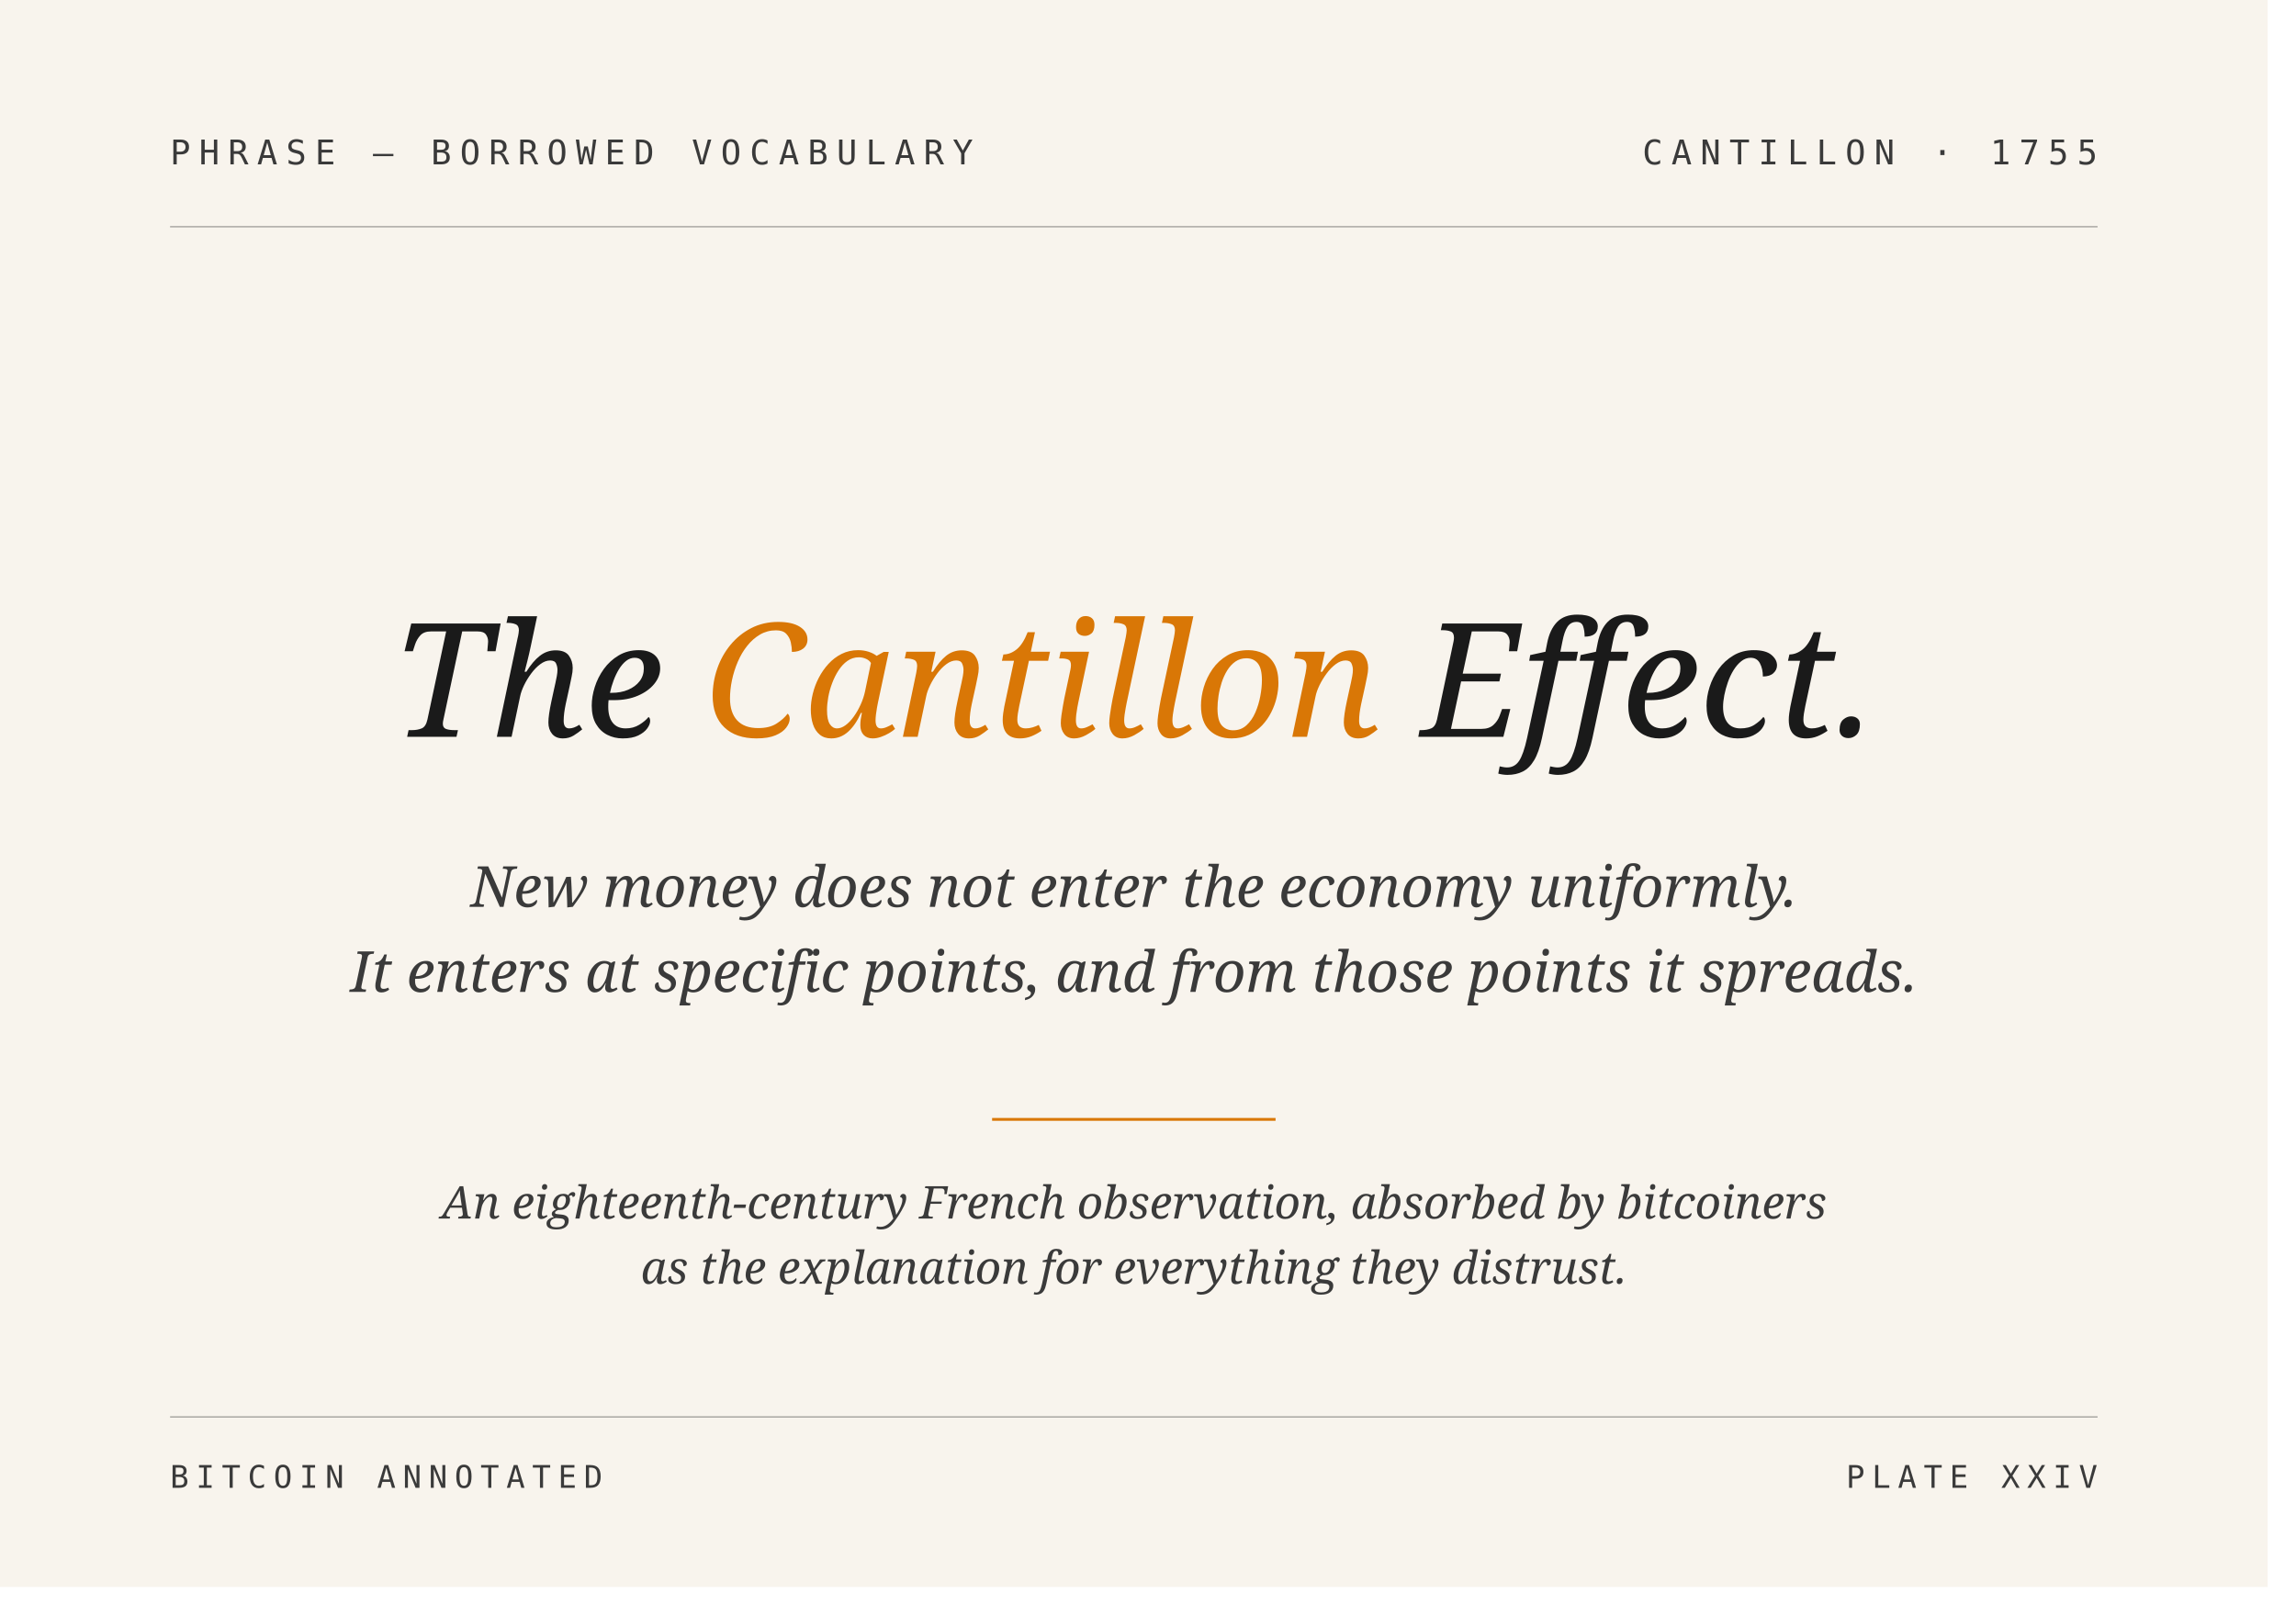
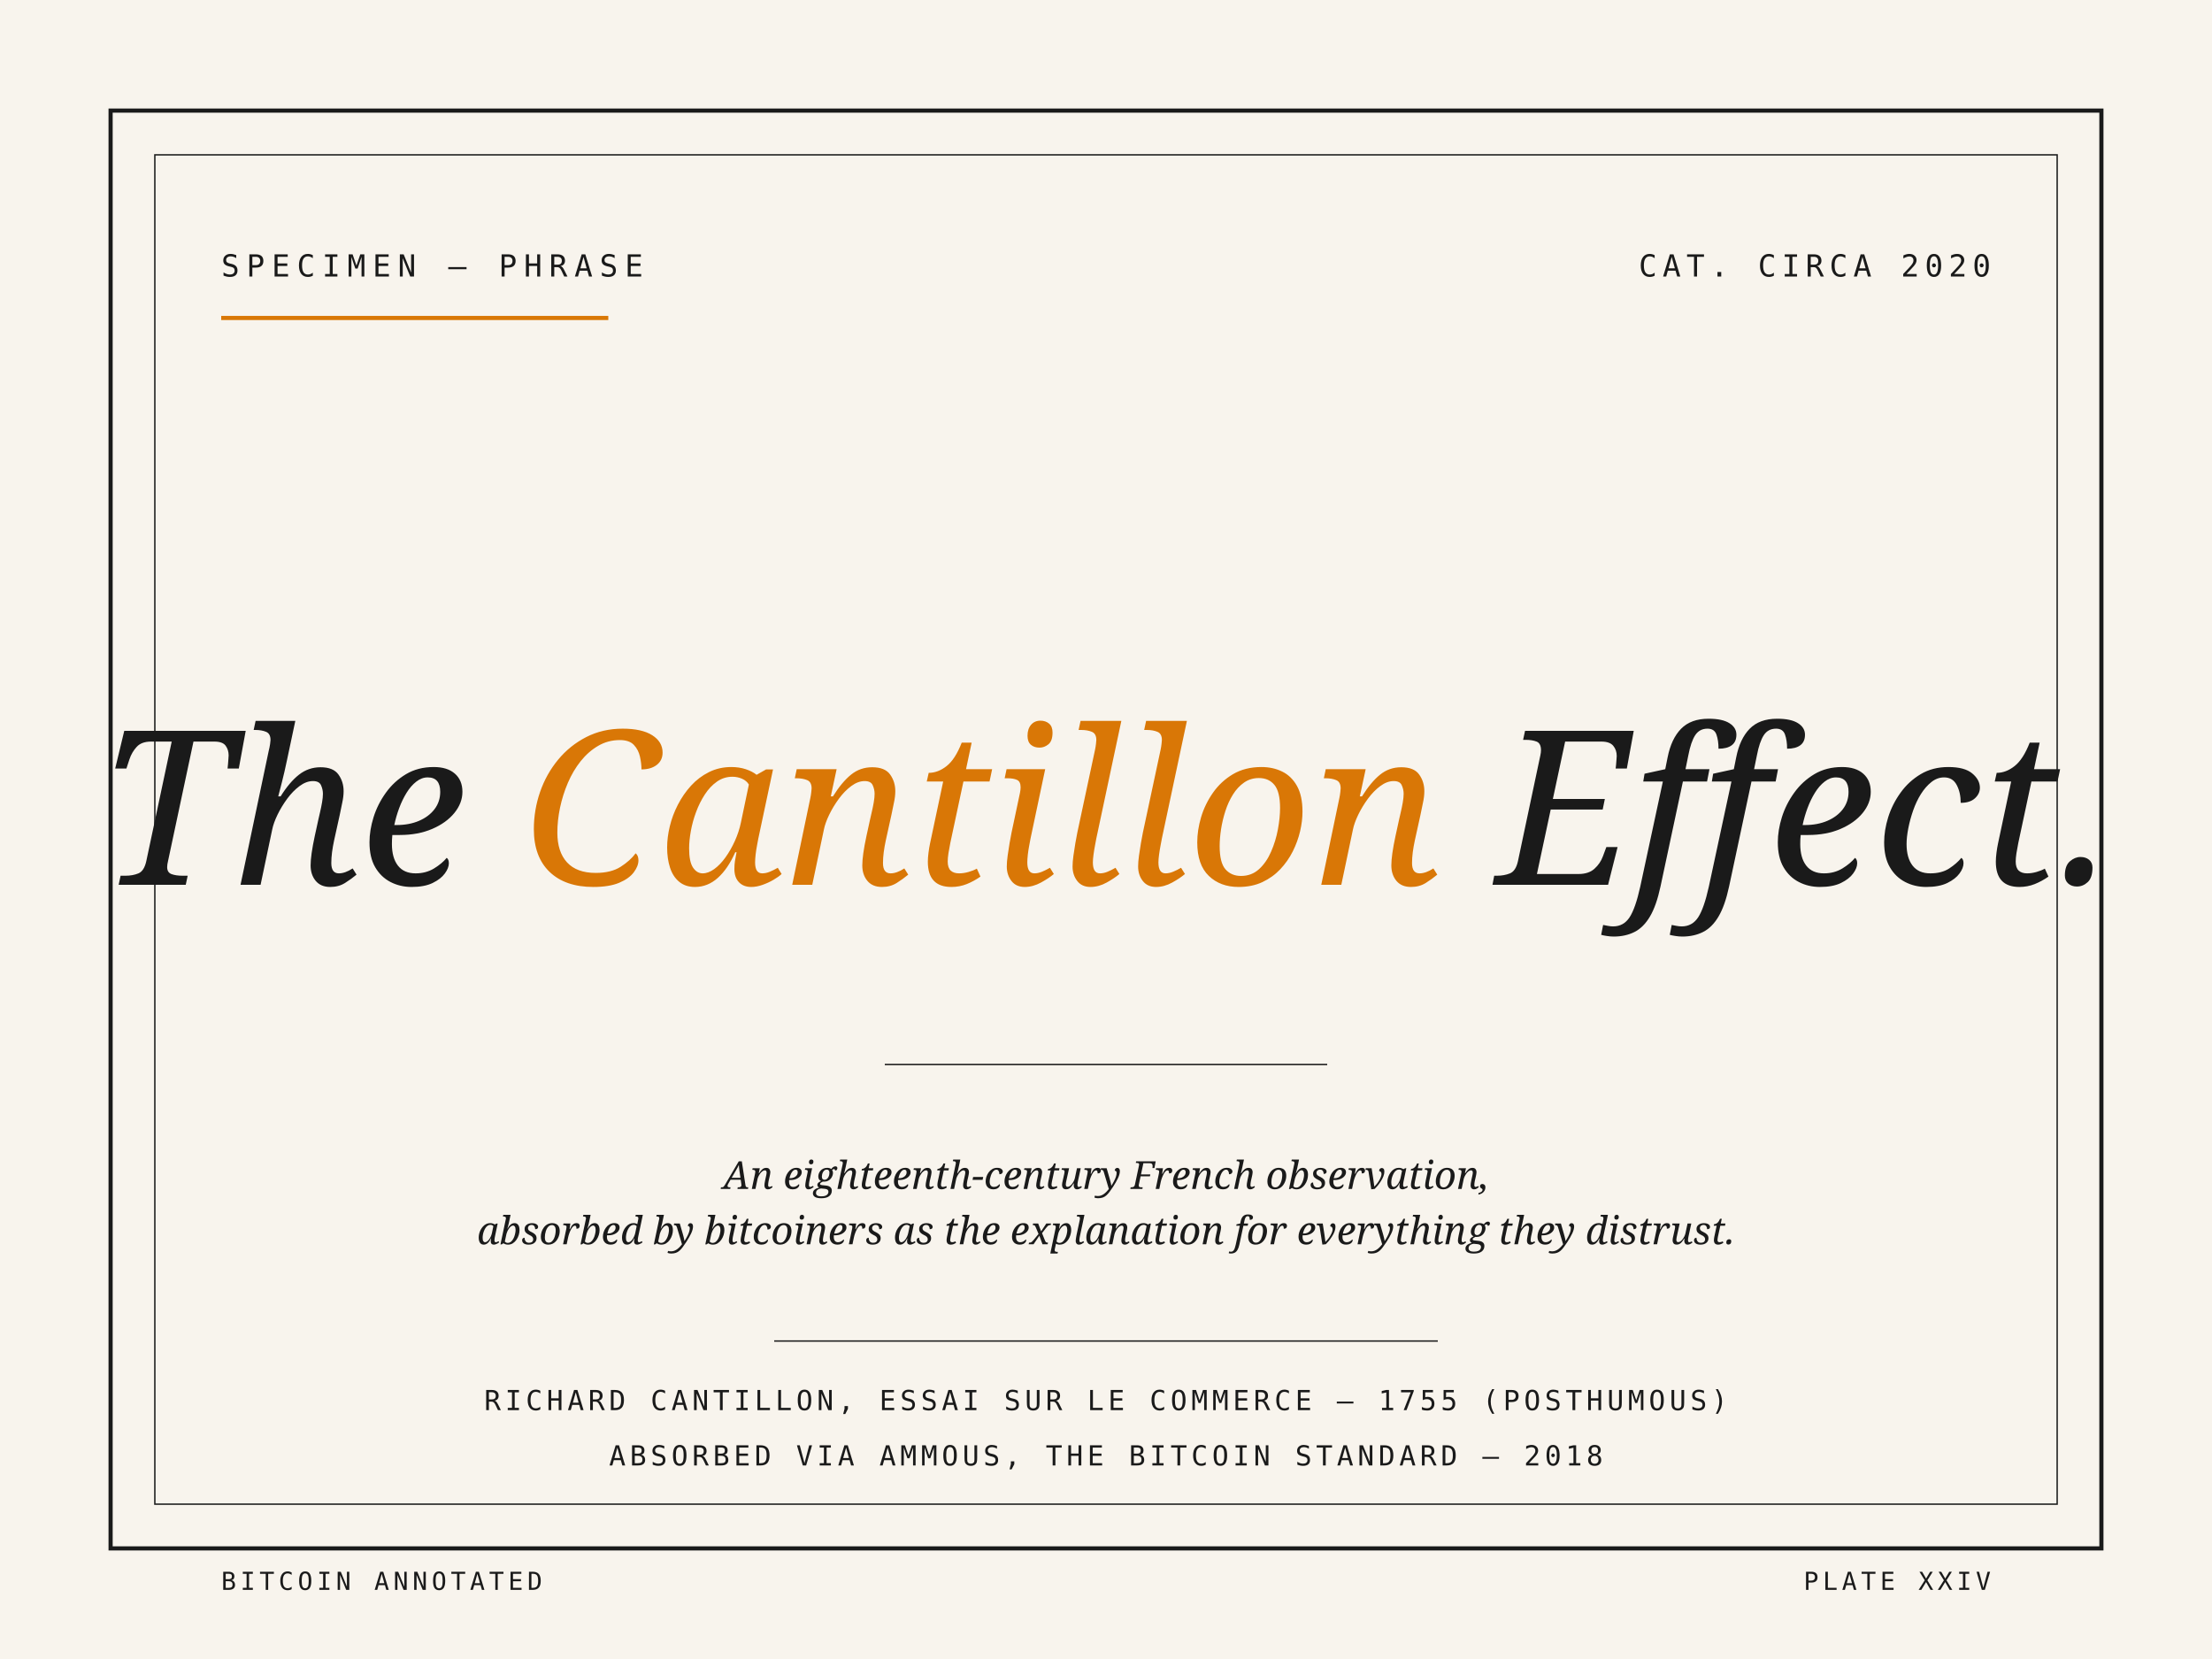
- <svg xmlns="http://www.w3.org/2000/svg" width="100%" viewBox="0 0 810 570" role="img" style="">
-   <rect width="800" height="560" fill="#f8f4ed" style="fill:rgb(248, 244, 237);stroke:none;color:rgb(0, 0, 0);stroke-width:1px;stroke-linecap:butt;stroke-linejoin:miter;opacity:1;font-family:&quot;Anthropic Sans&quot;, -apple-system, &quot;system-ui&quot;, &quot;Segoe UI&quot;, sans-serif;font-size:16px;font-weight:400;text-anchor:start;dominant-baseline:auto" />
-   <line x1="60" y1="80" x2="740" y2="80" stroke="#3a3a3a" stroke-width="0.5" opacity="0.4" style="fill:rgb(0, 0, 0);stroke:rgb(58, 58, 58);color:rgb(0, 0, 0);stroke-width:0.5px;stroke-linecap:butt;stroke-linejoin:miter;opacity:0.4;font-family:&quot;Anthropic Sans&quot;, -apple-system, &quot;system-ui&quot;, &quot;Segoe UI&quot;, sans-serif;font-size:16px;font-weight:400;text-anchor:start;dominant-baseline:auto" />
-   <text x="60" y="58" font-family="'JetBrains Mono', monospace" font-size="12" font-weight="500" fill="#3a3a3a" letter-spacing="3" style="fill:rgb(58, 58, 58);stroke:none;color:rgb(0, 0, 0);stroke-width:1px;stroke-linecap:butt;stroke-linejoin:miter;opacity:1;font-family:&quot;JetBrains Mono&quot;, monospace;font-size:12px;font-weight:500;text-anchor:start;dominant-baseline:auto">PHRASE — BORROWED VOCABULARY</text>
-   <text x="740" y="58" font-family="'JetBrains Mono', monospace" font-size="12" font-weight="500" fill="#3a3a3a" letter-spacing="3" text-anchor="end" style="fill:rgb(58, 58, 58);stroke:none;color:rgb(0, 0, 0);stroke-width:1px;stroke-linecap:butt;stroke-linejoin:miter;opacity:1;font-family:&quot;JetBrains Mono&quot;, monospace;font-size:12px;font-weight:500;text-anchor:end;dominant-baseline:auto">CANTILLON · 1755</text>
-   <text x="400" y="260" font-family="'EB Garamond', Georgia, serif" font-size="56" font-style="italic" fill="#1a1a1a" text-anchor="middle" style="fill:rgb(26, 26, 26);stroke:none;color:rgb(0, 0, 0);stroke-width:1px;stroke-linecap:butt;stroke-linejoin:miter;opacity:1;font-family:&quot;EB Garamond&quot;, Georgia, serif;font-size:56px;font-weight:400;font-style:italic;text-anchor:middle;dominant-baseline:auto">The <tspan fill="#d97706" style="fill:rgb(217, 119, 6);stroke:none;color:rgb(0, 0, 0);stroke-width:1px;stroke-linecap:butt;stroke-linejoin:miter;opacity:1;font-family:&quot;EB Garamond&quot;, Georgia, serif;font-size:56px;font-weight:400;font-style:italic;text-anchor:middle;dominant-baseline:auto">Cantillon</tspan> Effect.</text>
-   <text x="400" y="320" font-family="'EB Garamond', Georgia, serif" font-size="20" font-style="italic" fill="#3a3a3a" text-anchor="middle" style="fill:rgb(58, 58, 58);stroke:none;color:rgb(0, 0, 0);stroke-width:1px;stroke-linecap:butt;stroke-linejoin:miter;opacity:1;font-family:&quot;EB Garamond&quot;, Georgia, serif;font-size:20px;font-weight:400;font-style:italic;text-anchor:middle;dominant-baseline:auto">New money does not enter the economy uniformly.</text>
-   <text x="400" y="350" font-family="'EB Garamond', Georgia, serif" font-size="20" font-style="italic" fill="#3a3a3a" text-anchor="middle" style="fill:rgb(58, 58, 58);stroke:none;color:rgb(0, 0, 0);stroke-width:1px;stroke-linecap:butt;stroke-linejoin:miter;opacity:1;font-family:&quot;EB Garamond&quot;, Georgia, serif;font-size:20px;font-weight:400;font-style:italic;text-anchor:middle;dominant-baseline:auto">It enters at specific points, and from those points it spreads.</text>
-   <line x1="350" y1="395" x2="450" y2="395" stroke="#d97706" stroke-width="1" style="fill:rgb(0, 0, 0);stroke:rgb(217, 119, 6);color:rgb(0, 0, 0);stroke-width:1px;stroke-linecap:butt;stroke-linejoin:miter;opacity:1;font-family:&quot;Anthropic Sans&quot;, -apple-system, &quot;system-ui&quot;, &quot;Segoe UI&quot;, sans-serif;font-size:16px;font-weight:400;text-anchor:start;dominant-baseline:auto" />
-   <text x="400" y="430" font-family="'EB Garamond', Georgia, serif" font-size="16" font-style="italic" fill="#3a3a3a" text-anchor="middle" style="fill:rgb(58, 58, 58);stroke:none;color:rgb(0, 0, 0);stroke-width:1px;stroke-linecap:butt;stroke-linejoin:miter;opacity:1;font-family:&quot;EB Garamond&quot;, Georgia, serif;font-size:16px;font-weight:400;font-style:italic;text-anchor:middle;dominant-baseline:auto">An eighteenth-century French observation, absorbed by bitcoiners</text>
-   <text x="400" y="453" font-family="'EB Garamond', Georgia, serif" font-size="16" font-style="italic" fill="#3a3a3a" text-anchor="middle" style="fill:rgb(58, 58, 58);stroke:none;color:rgb(0, 0, 0);stroke-width:1px;stroke-linecap:butt;stroke-linejoin:miter;opacity:1;font-family:&quot;EB Garamond&quot;, Georgia, serif;font-size:16px;font-weight:400;font-style:italic;text-anchor:middle;dominant-baseline:auto">as the explanation for everything they distrust.</text>
-   <line x1="60" y1="500" x2="740" y2="500" stroke="#3a3a3a" stroke-width="0.5" opacity="0.4" style="fill:rgb(0, 0, 0);stroke:rgb(58, 58, 58);color:rgb(0, 0, 0);stroke-width:0.5px;stroke-linecap:butt;stroke-linejoin:miter;opacity:0.4;font-family:&quot;Anthropic Sans&quot;, -apple-system, &quot;system-ui&quot;, &quot;Segoe UI&quot;, sans-serif;font-size:16px;font-weight:400;text-anchor:start;dominant-baseline:auto" />
-   <text x="60" y="525" font-family="'JetBrains Mono', monospace" font-size="11" font-weight="500" fill="#3a3a3a" letter-spacing="2.5" style="fill:rgb(58, 58, 58);stroke:none;color:rgb(0, 0, 0);stroke-width:1px;stroke-linecap:butt;stroke-linejoin:miter;opacity:1;font-family:&quot;JetBrains Mono&quot;, monospace;font-size:11px;font-weight:500;text-anchor:start;dominant-baseline:auto">BITCOIN ANNOTATED</text>
-   <text x="740" y="525" font-family="'JetBrains Mono', monospace" font-size="11" font-weight="500" fill="#3a3a3a" letter-spacing="2.5" text-anchor="end" style="fill:rgb(58, 58, 58);stroke:none;color:rgb(0, 0, 0);stroke-width:1px;stroke-linecap:butt;stroke-linejoin:miter;opacity:1;font-family:&quot;JetBrains Mono&quot;, monospace;font-size:11px;font-weight:500;text-anchor:end;dominant-baseline:auto">PLATE XXIV</text>
+ <svg xmlns="http://www.w3.org/2000/svg" viewBox="0 0 800 600" width="800" height="600">
+   <rect width="800" height="600" fill="#f8f4ed" />
+   <rect x="40" y="40" width="720" height="520" fill="none" stroke="#1a1a1a" stroke-width="1.5" />
+   <rect x="56" y="56" width="688" height="488" fill="none" stroke="#1a1a1a" stroke-width="0.5" />
+   <text x="80" y="100" font-family="JetBrains Mono, monospace" font-size="11" fill="#1a1a1a" letter-spacing="2.5">SPECIMEN — PHRASE</text>
+   <line x1="80" y1="115" x2="220" y2="115" stroke="#d97706" stroke-width="1.5" />
+   <text x="720" y="100" font-family="JetBrains Mono, monospace" font-size="11" fill="#1a1a1a" letter-spacing="2" text-anchor="end">CAT. CIRCA 2020</text>
+   <text x="400" y="320" font-family="EB Garamond, Garamond, serif" font-style="italic" font-size="78" fill="#1a1a1a" text-anchor="middle" font-weight="500">The <tspan fill="#d97706">Cantillon</tspan> Effect.</text>
+   <line x1="320" y1="385" x2="480" y2="385" stroke="#1a1a1a" stroke-width="0.5" />
+   <text x="400" y="430" font-family="EB Garamond, Garamond, serif" font-style="italic" font-size="14" fill="#1a1a1a" text-anchor="middle">An eighteenth-century French observation,</text>
+   <text x="400" y="450" font-family="EB Garamond, Garamond, serif" font-style="italic" font-size="14" fill="#1a1a1a" text-anchor="middle">absorbed by bitcoiners as the explanation for everything they distrust.</text>
+   <line x1="280" y1="485" x2="520" y2="485" stroke="#1a1a1a" stroke-width="0.5" />
+   <text x="400" y="510" font-family="JetBrains Mono, monospace" font-size="10" fill="#1a1a1a" letter-spacing="1.5" text-anchor="middle">RICHARD CANTILLON, ESSAI SUR LE COMMERCE — 1755 (POSTHUMOUS)</text>
+   <text x="400" y="530" font-family="JetBrains Mono, monospace" font-size="10" fill="#1a1a1a" letter-spacing="1.5" text-anchor="middle">ABSORBED VIA AMMOUS, THE BITCOIN STANDARD — 2018</text>
+   <text x="80" y="575" font-family="JetBrains Mono, monospace" font-size="9" fill="#1a1a1a" letter-spacing="1.5">BITCOIN ANNOTATED</text>
+   <text x="720" y="575" font-family="JetBrains Mono, monospace" font-size="9" fill="#1a1a1a" letter-spacing="1.5" text-anchor="end">PLATE XXIV</text>
</svg>
